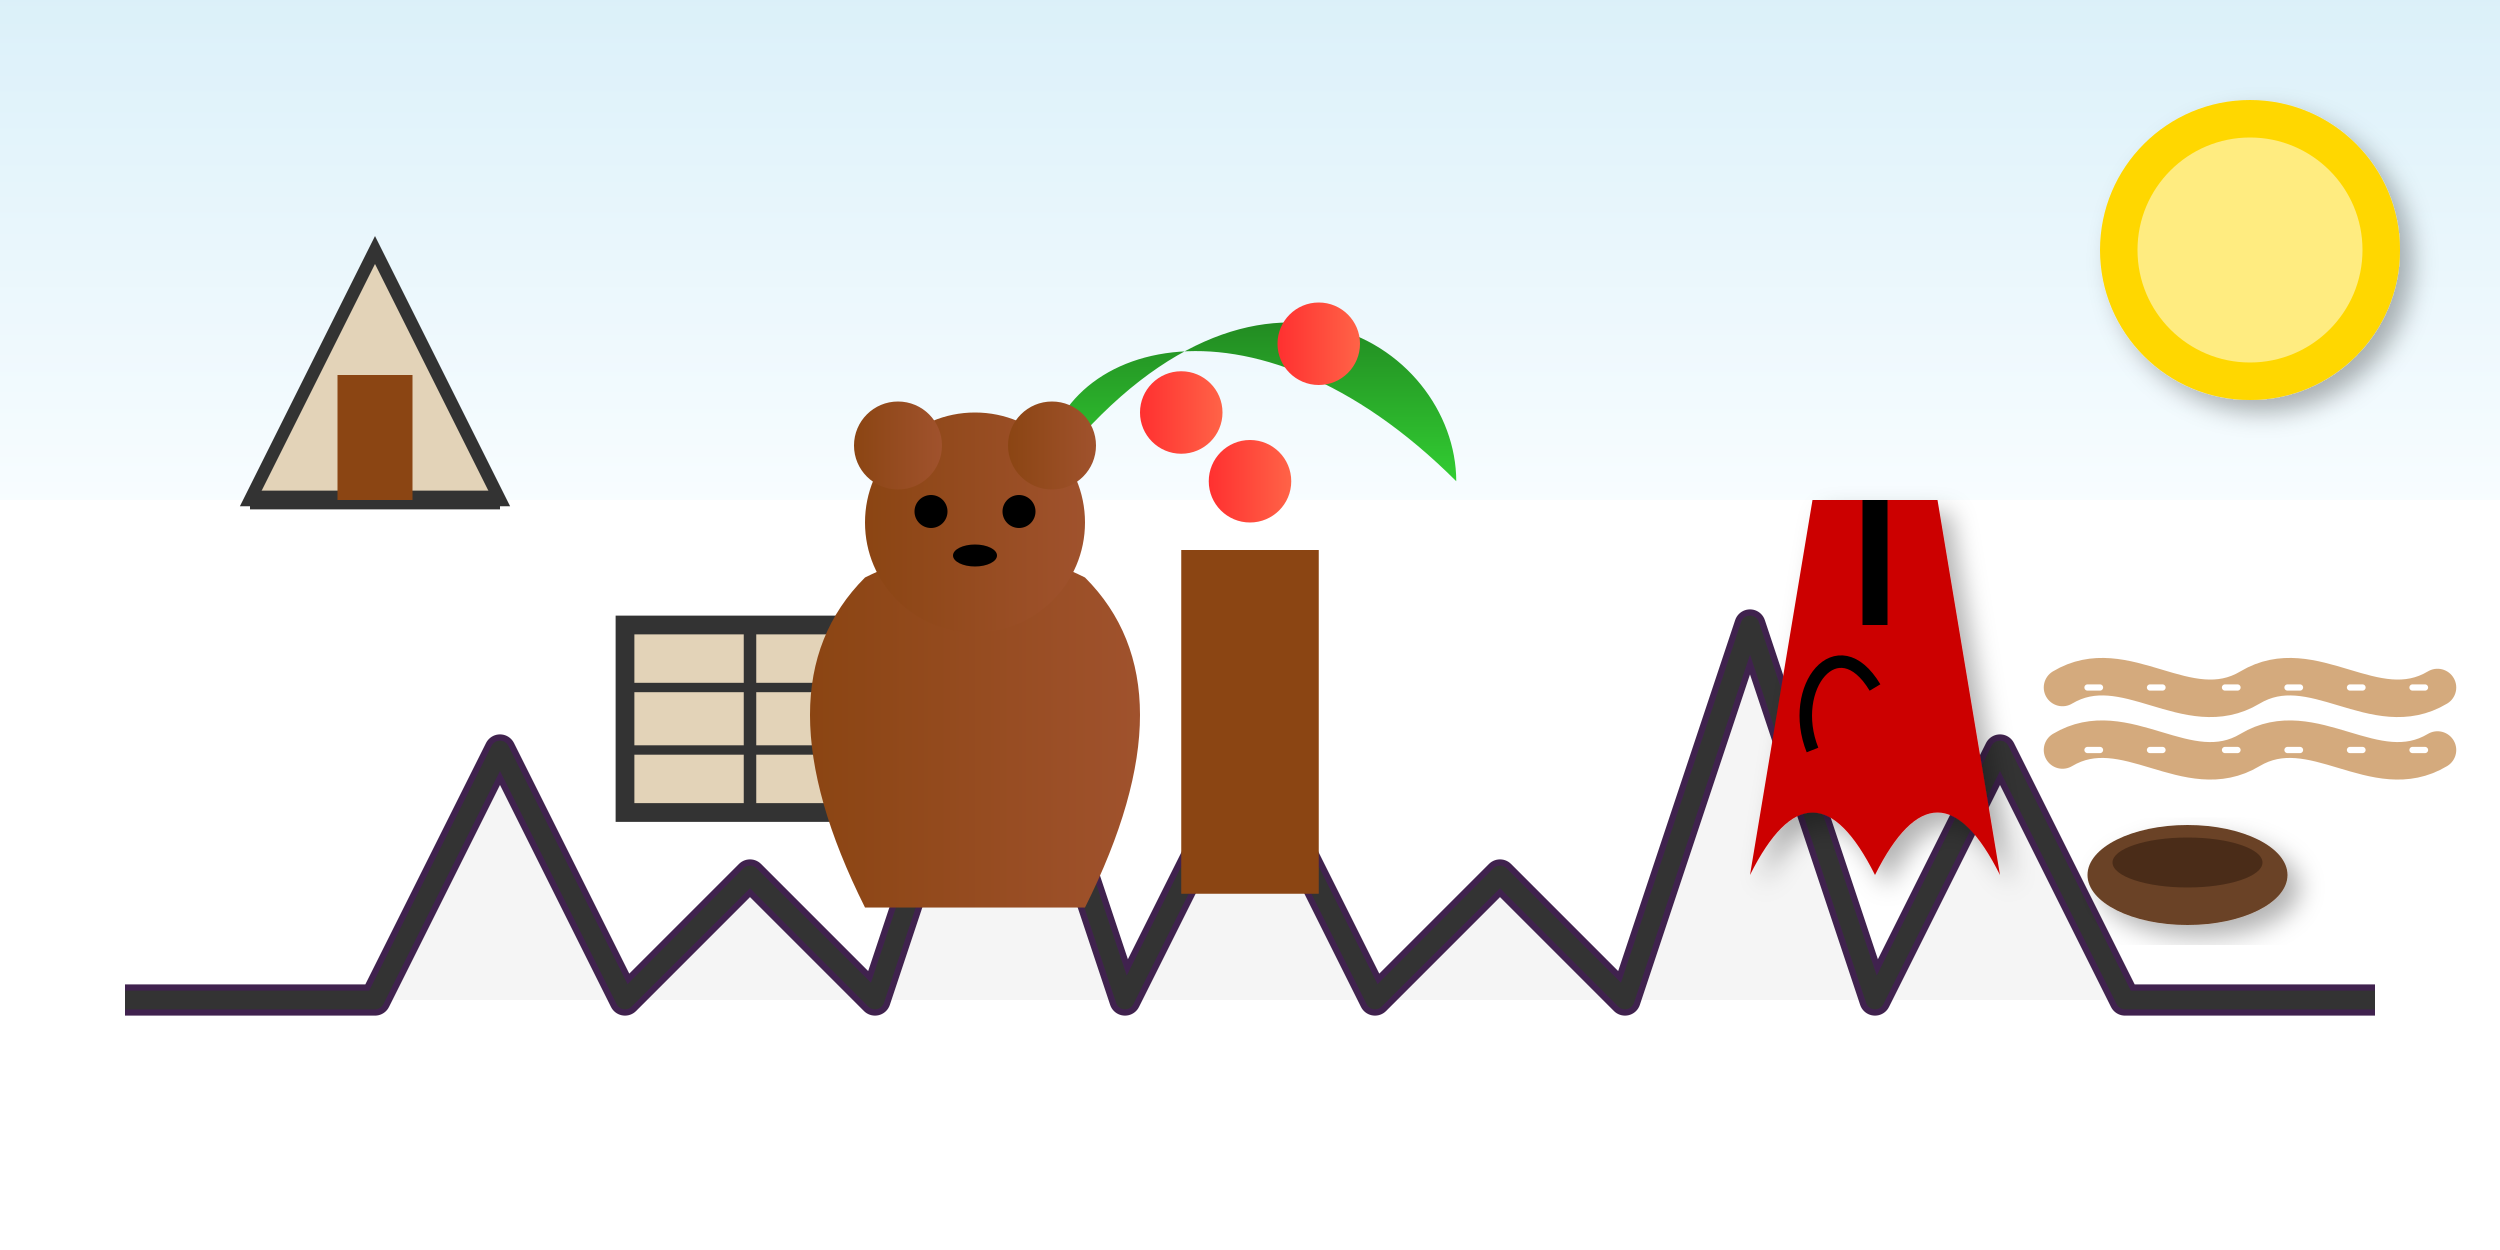
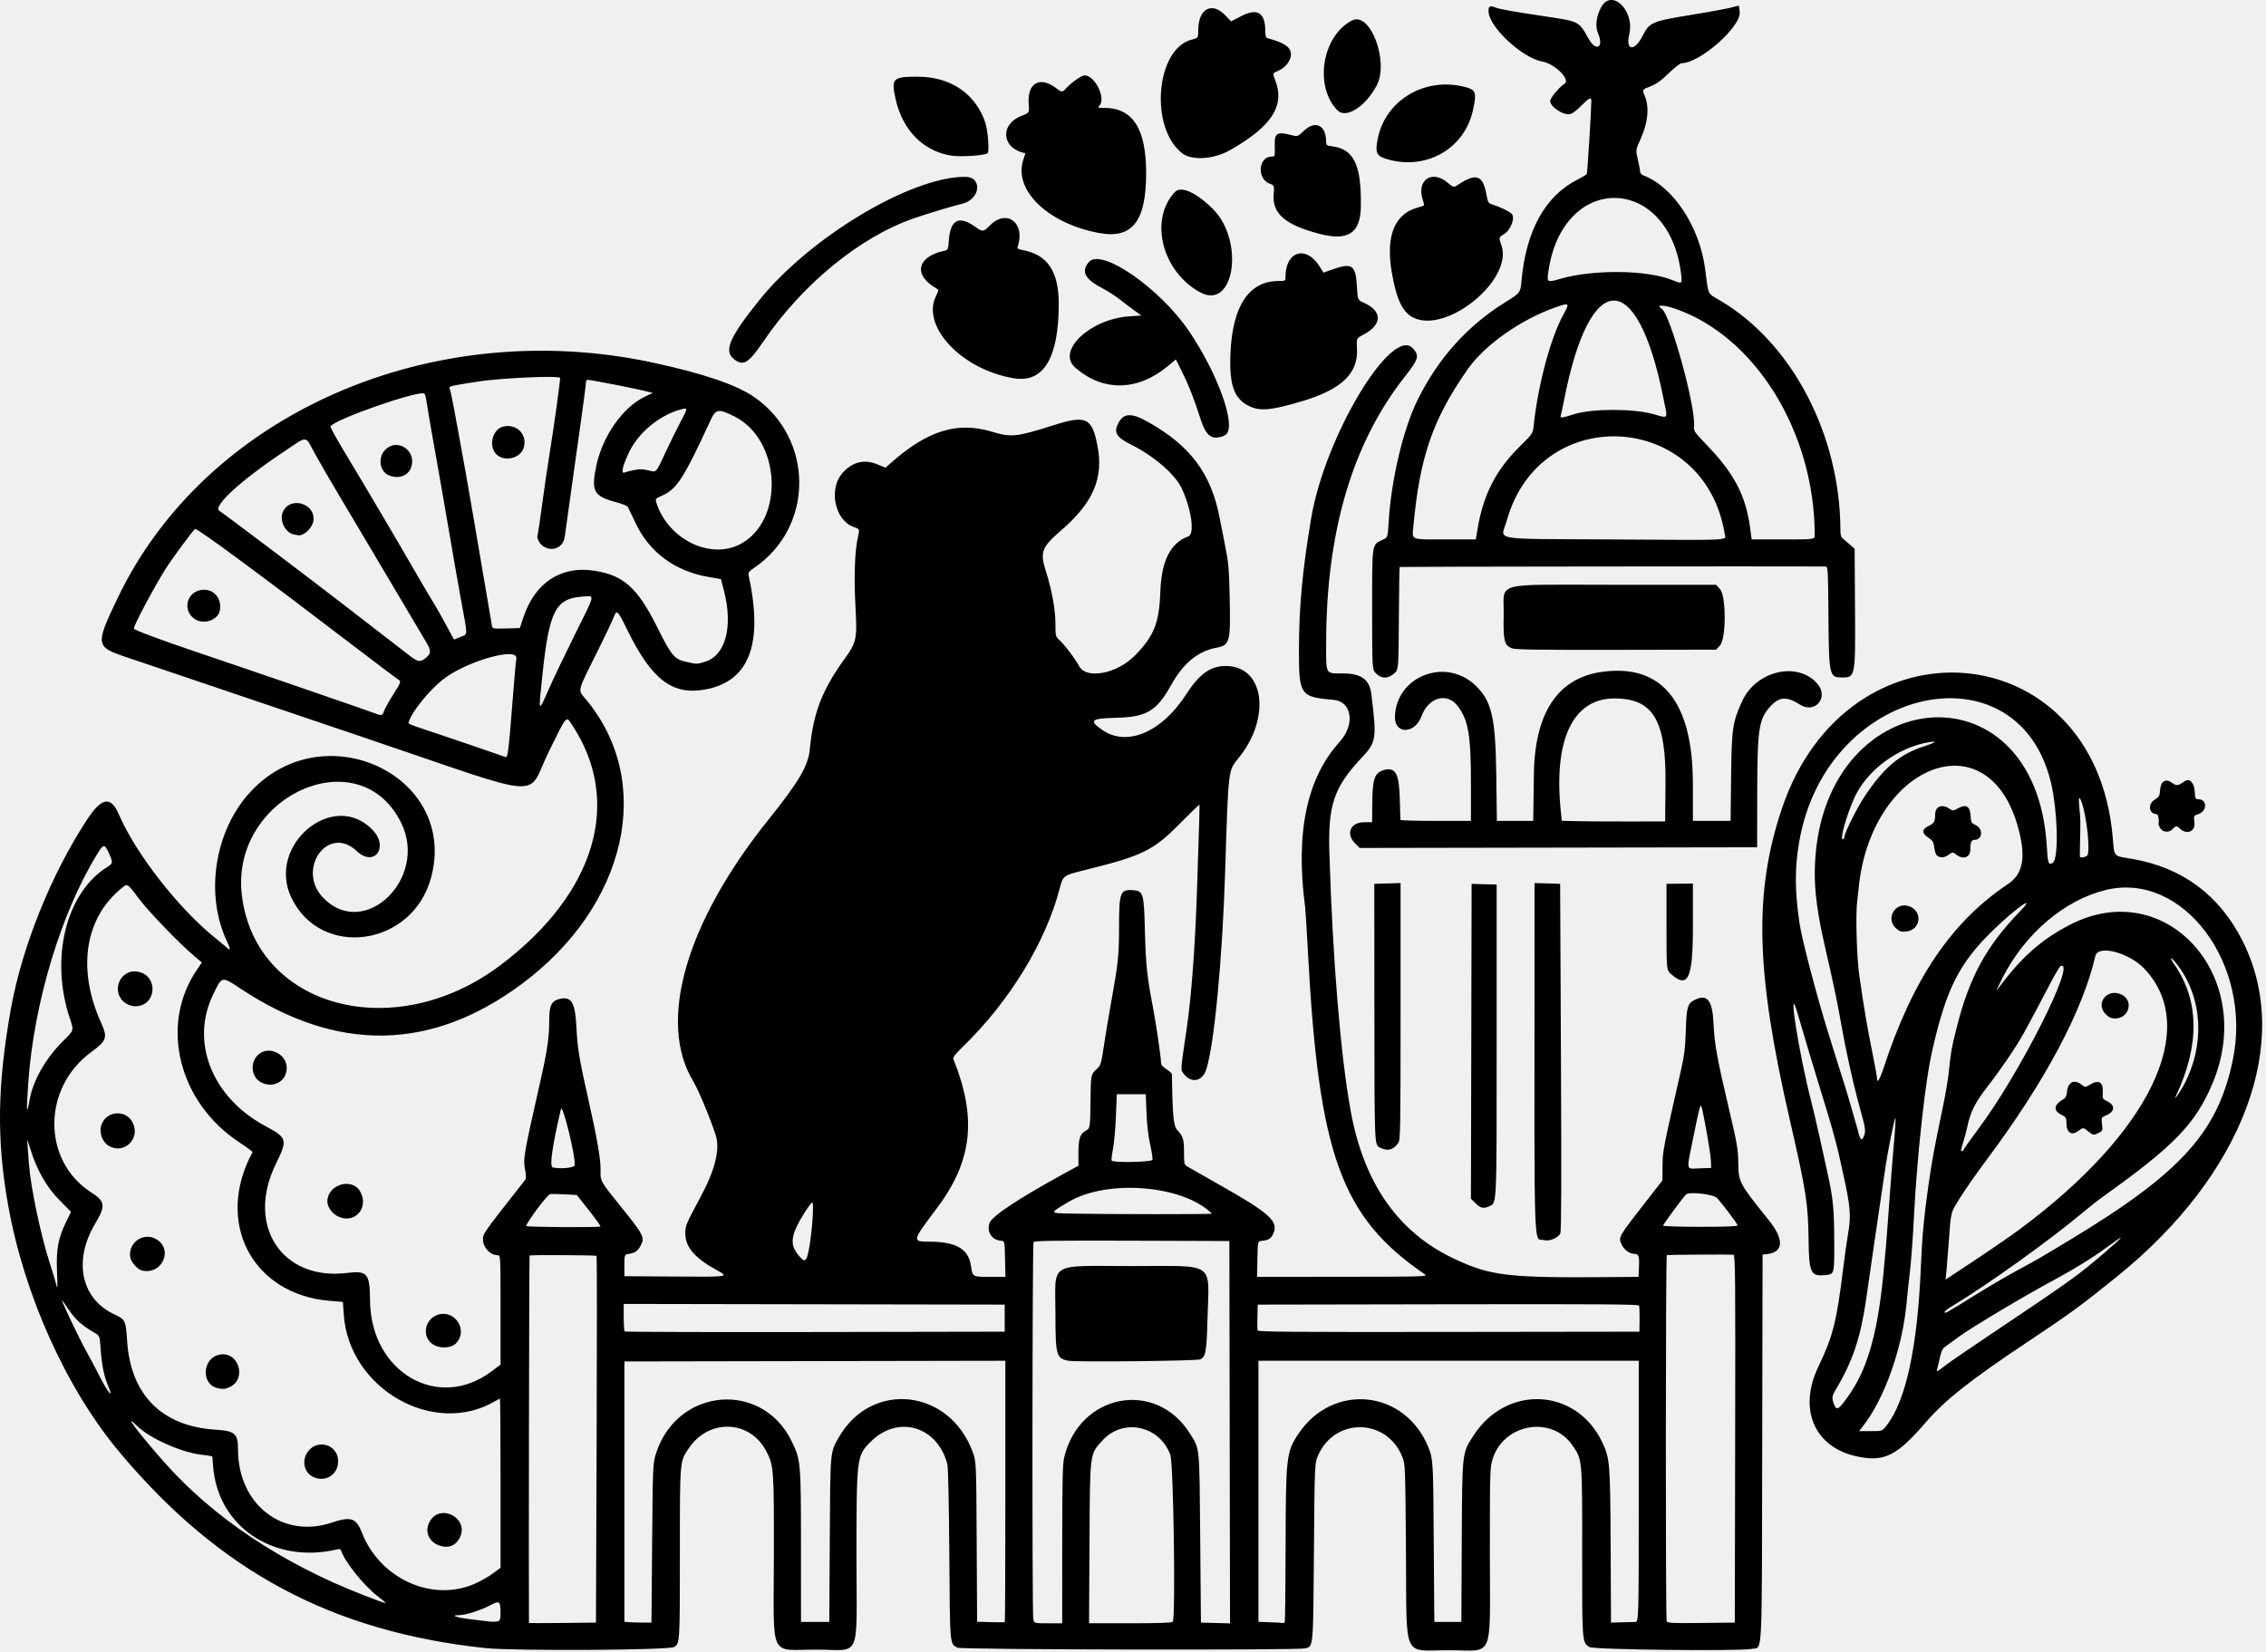
- <svg xmlns="http://www.w3.org/2000/svg" viewBox="0 0 200 100">
-   <defs>
-     <linearGradient id="skyGradient" x1="0%" y1="0%" x2="0%" y2="100%">
-       <stop offset="0%" stop-color="#87CEEB" />
-       <stop offset="100%" stop-color="#E6F7FF" />
-     </linearGradient>
-     <linearGradient id="treeGradient" x1="0%" y1="0%" x2="0%" y2="100%">
-       <stop offset="0%" stop-color="#228B22" />
-       <stop offset="100%" stop-color="#32CD32" />
-     </linearGradient>
-     <linearGradient id="bearGradient">
-       <stop offset="0%" stop-color="#8B4513" />
-       <stop offset="100%" stop-color="#A0522D" />
-     </linearGradient>
-     <linearGradient id="strawberryGradient">
-       <stop offset="0%" stop-color="#FF3030" />
-       <stop offset="100%" stop-color="#FF6347" />
-     </linearGradient>
-     <filter id="dropShadow" x="-20%" y="-20%" width="140%" height="140%">
-       <feGaussianBlur in="SourceAlpha" stdDeviation="1" />
-       <feOffset dx="1" dy="1" result="offsetblur" />
-       <feComponentTransfer>
-         <feFuncA type="linear" slope="0.3" />
-       </feComponentTransfer>
-       <feMerge>
-         <feMergeNode />
-         <feMergeNode in="SourceGraphic" />
-       </feMerge>
-     </filter>
-   </defs>
-   <rect x="0" y="0" width="200" height="100" fill="#ffffff" />
-   <rect x="0" y="0" width="200" height="40" fill="url(#skyGradient)" opacity="0.3" />
-   <circle cx="180" cy="20" r="12" fill="#FFD700" filter="url(#dropShadow)" />
-   <circle cx="180" cy="20" r="9" fill="#FFEC80" />
-   <path d="M10 80 L30 80 L40 60 L50 80 L60 70 L70 80 L80 50 L90 80 L100 60 L110 80 L120 70 L130 80 L140 50 L150 80 L160 60 L170 80 L190 80" fill="#f5f5f5" stroke="#40224e" stroke-width="2.5" stroke-linejoin="round" />
-   <path d="M10 80 L30 80 L40 60 L50 80 L60 70 L70 80 L80 50 L90 80 L100 60 L110 80 L120 70 L130 80 L140 50 L150 80 L160 60 L170 80 L190 80" fill="none" stroke="#333" stroke-width="1.5" stroke-linejoin="round" />
-   <path d="M20 40 L30 20 L40 40 Z" fill="#E3D3B8" stroke="#333" stroke-width="1" />
-   <path d="M25 40 L35 40 M20 40 L40 40" fill="none" stroke="#333" stroke-width="1.5" />
-   <rect x="27" y="30" width="6" height="10" fill="#8B4513" />
-   <rect x="50" y="50" width="20" height="15" fill="#E3D3B8" stroke="#333" stroke-width="1.5" />
-   <line x1="60" y1="50" x2="60" y2="65" stroke="#333" stroke-width="1" />
-   <line x1="50" y1="55" x2="70" y2="55" stroke="#333" stroke-width="0.75" />
-   <line x1="50" y1="60" x2="70" y2="60" stroke="#333" stroke-width="0.75" />
-   <g transform="translate(100, 55) scale(1.1)">
-     <rect x="-5" y="-10" width="10" height="25" fill="#8B4513" />
-     <path d="M-15,-15 C-15,-25 0,-30 15,-15 C15,-25 0,-35 -15,-15" fill="url(#treeGradient)" />
-     <circle cx="-5" cy="-20" r="3" fill="url(#strawberryGradient)" />
-     <circle cx="5" cy="-25" r="3" fill="url(#strawberryGradient)" />
-     <circle cx="0" cy="-15" r="3" fill="url(#strawberryGradient)" />
-     <g transform="translate(-20, 0) scale(0.8)">
-       <path d="M-10 20 Q-20 0 -10 -10 Q0 -15 10 -10 Q20 0 10 20 Z" fill="url(#bearGradient)" />
-       <circle cx="0" cy="-15" r="10" fill="url(#bearGradient)" />
-       <circle cx="-7" cy="-22" r="4" fill="url(#bearGradient)" />
-       <circle cx="7" cy="-22" r="4" fill="url(#bearGradient)" />
-       <circle cx="-4" cy="-16" r="1.5" fill="#000" />
-       <circle cx="4" cy="-16" r="1.5" fill="#000" />
-       <ellipse cx="0" cy="-12" rx="2" ry="1" fill="#000" />
-     </g>
-   </g>
-   <path d="M140 70 Q145 60 150 70 Q155 60 160 70 L155 40 L145 40 Z" fill="#cc0000" filter="url(#dropShadow)" />
-   <path d="M149 40 L151 40 L151 50 L149 50 Z" fill="#000" />
-   <path d="M145 60 C143 55, 147 50, 150 55" fill="none" stroke="#000" stroke-width="1" />
-   <g transform="translate(175, 60)">
-     <ellipse cx="0" cy="10" rx="8" ry="4" fill="#6B4226" filter="url(#dropShadow)" />
-     <ellipse cx="0" cy="9" rx="6" ry="2" fill="#4A2C18" />
-     <path d="M-10 0 C-5 -3, 0 3, 5 0 C10 -3, 15 3, 20 0" fill="none" stroke="#D4AA7D" stroke-width="3" stroke-linecap="round" />
-     <path d="M-10 -5 C-5 -8, 0 -2, 5 -5 C10 -8, 15 -2, 20 -5" fill="none" stroke="#D4AA7D" stroke-width="3" stroke-linecap="round" />
-     <path d="M-8 -5 L-7 -5 M-3 -5 L-2 -5 M3 -5 L4 -5 M8 -5 L9 -5 M13 -5 L14 -5 M18 -5 L19 -5" stroke="#FFF" stroke-width="0.5" stroke-linecap="round" />
-     <path d="M-8 0 L-7 0 M-3 0 L-2 0 M3 0 L4 0 M8 0 L9 0 M13 0 L14 0 M18 0 L19 0" stroke="#FFF" stroke-width="0.5" stroke-linecap="round" />
-   </g>
+ <svg xmlns="http://www.w3.org/2000/svg" height="323" viewBox="0 0 443 323" width="443">
+   <path d="m94.946 322.28c-29.989-3.216-51.957-14.956-71.484-38.2-10.475-12.47-18.758-30.836-21.896-48.551-2.241-12.65-2.091-23.335.534-38.1 2.176-12.243 7.907-26.498 14.966-37.228 2.828-4.298 4.62-4.573 6.175-.948 3.249 7.573 11.533 18.235 18.659 24.015 1.162.943 2.27 1.865 2.463 2.051.725.698.739.287.038-1.185-4.376-9.196-2.488-21.572 4.45-29.173 14.376-15.751 40.838-3.275 35.413 16.696-3.65 13.435-21.564 15.949-27.318 3.833-4.856-10.224 8.193-21.14 15.848-13.258 3.327 3.425.377 7.435-3.07 4.175-5.588-5.285-11.902 3.625-6.507 9.184 8.022 8.266 20.561-3.838 15.215-14.687-8.255-16.754-33.635-5.039-31.126 14.367 2.825 21.847 29.812 29.056 50.497 13.488 18.588-13.989 23.967-31.937 14.074-46.958-1.235-1.875-.956-2.19-4.576 5.159-4.569 9.274.402 9.633-35.638-2.575-10.405-3.524-22.251-7.533-26.326-8.908-4.075-1.375-9.73-3.286-12.568-4.248-2.838-.962-6.482-2.193-8.098-2.736-6.016-2.021-6.064-2.343-1.705-11.482 17.215-36.089 61.425-55.495 104.92-46.053 9.775 2.122 16.227 4.336 19.657 6.744 11.631 8.168 11.609 25.329-.044 33.288-1.122.766-1.261.962-1.126 1.587 2.867 13.264.149 20.543-8.291 22.206-6.544 1.289-10.663-1.806-15.446-11.607-1.901-3.896-2.074-4.051-2.69-2.413-.26.692-1.631 3.58-3.046 6.418-4.182 8.388-3.99 7.61-2.354 9.573 13.528 16.227 8.039 40.422-12.643 55.73-17.644 13.059-35.964 13.347-54.84.861-3.783-2.502-3.632-2.535-5.421 1.173-4.476 9.274-.171 20.095 10.206 25.657 4.327 2.319 4.421 2.657 2.075 7.44-5.898 12.024 1.187 22.86 13.927 21.301 3.985-.487 4.447.068 4.492 5.397.119 14.008 13.285 21.702 23.728 13.866l1.786-1.34v-10.695c0-10.605-.005-10.695-.542-10.695-1.473 0-2.898-1.523-2.896-3.096.002-1.139.069-1.234 8.279-11.665.183-.232.16-.915-.072-2.141-.372-1.974-.227-2.795 3.068-17.362 1.332-5.886 1.683-8.377 1.686-11.936.002-2.67.487-3.58 2.092-3.933 2.277-.5 2.991.751 3.226 5.649.19 3.968.585 6.346 2.36 14.189 1.663 7.351 2.41 11.682 2.352 13.647-.063 2.15-.059 2.157 4.026 7.221 4.413 5.471 4.651 5.94 3.823 7.541-.528 1.021-1.077 1.419-2.214 1.603-.978.159-.978.159-.978 2.271v2.113l9.856.069c10.632.075 10.621.076 8.287-1.206-4.387-2.412-6.214-4.52-6.227-7.187-.008-1.555.116-1.854 2.968-7.154 2.852-5.3 3.848-9.333 2.981-12.062-1.023-3.218-3.388-8.9-4.395-10.559-7.056-11.622-1.481-31.015 14.717-51.198 5.897-7.347 7.754-10.507 8.06-13.711.683-7.153 2.366-11.535 6.803-17.709 2.384-3.317 2.484-3.823 2.106-10.696-.294-5.347-.101-10.487.489-13.041.366-1.586.341-1.661-.689-2.001-3.89-1.284-5.159-7.66-2.149-10.796 1.93-2.011 4.116-2.518 6.574-1.526l1.669.674 1.198-1.052c7.097-6.237 12.869-8 19.586-5.982 3.842 1.154 4.724 1.061 12.124-1.279 6.325-2 7.46-1.464 8.527 4.031 1.232 6.349-.828 11.142-7.124 16.57-3.788 3.266-4.151 4.24-2.961 7.955 1.157 3.613 1.869 7.538 1.869 10.309 0 2.381.018 2.453.821 3.213 1.144 1.082 2.913 3.426 3.83 5.076 1.457 2.619 7.455 1.436 10.947-2.16 3.726-3.836 4.695-6.314 4.923-12.591.214-5.904 2.007-9.403 5.459-10.657 1.29-.469.622-5.314-1.295-9.397-1.287-2.741-5.398-6.293-9.875-8.532-2.904-1.452-3.461-2.379-2.52-4.197 1.035-2.001 2.567-2.07 5.798-.258 8.305 4.657 12.399 10.163 14.038 18.885.219 1.164.712 3.664 1.096 5.556.596 2.939.718 4.349.838 9.693.201 8.961.055 9.535-2.555 10.02-3.651.678-6.488 3.013-8.894 7.318-2.859 5.116-4.809 6.261-10.896 6.396-4.801.107-5.249.534-2.519 2.401 4.796 3.281 11.538.439 16.266-6.857 2.69-4.151 4.821-5.688 7.876-5.678 7.547.023 8.883 10.195 2.378 18.113-1.948 2.371-1.909 2.034-2.527 21.828-.544 17.422-2.163 34.376-3.728 39.025-.782 2.325-2.965 2.687-4.415.732-.597-.804-.625-.399.618-8.801.904-6.107 1.637-15.899 2.001-26.723.464-13.807.552-16.942.478-17.035-.045-.056-1.841 1.675-3.992 3.846-5.023 5.07-7.139 6.11-17.907 8.797-4.878 1.217-4.722 1.107-5.448 3.863-2.766 10.492-9.84 22.024-18.897 30.805-1.407 1.364-1.976 2.093-1.861 2.381 4.682 11.675 3.729 20.019-3.354 29.387-4.692 6.206-4.725 6.35-1.436 6.35 5.318 0 7.754 1.395 8.236 4.716.318 2.192.269 2.163 3.701 2.163h3.041l-.074-3.5c-.074-3.5-.074-3.5-.787-3.555-1.784-.136-2.826-1.718-2.264-3.438.437-1.338 5.456-4.681 14.421-9.606l2.977-1.635v-2.508c0-2.755.317-3.724 1.41-4.309.878-.47.893-.558.952-5.825.058-5.202.052-5.172 1.196-6.237.814-.759.878-.968 1.45-4.763.329-2.183.88-5.517 1.225-7.408 1.536-8.435 1.705-9.992 1.705-15.728 0-6.593.243-7.261 2.588-7.105 2.185.145 2.279.455 2.472 8.101.162 6.436.405 8.73 1.574 14.86.608 3.188 1.569 9.753 1.569 10.72 0 .476.289.837 1.058 1.323.582.367 1.061.815 1.064.996.134 8.196.319 10.114 1.053 10.911 1.159 1.259 1.323 1.799 1.323 4.342 0 2.196.049 2.423.595 2.758.327.201 2.977 1.71 5.887 3.354 10.583 5.975 12.187 7.461 10.851 10.045-.401.776-.891 1.04-2.187 1.177-.727.077-.727.077-.8 3.554l-.074 3.477 16.743-.014c15.832-.013 16.707-.038 16.086-.463-16.387-11.21-20.765-23.295-22.881-63.155-.224-4.22-.463-8.09-.532-8.599-1.948-14.53.285-25.268 6.736-32.386 3.071-3.389 2.419-7.895-1.187-8.209-6.575-.573-6.787-.886-6.766-9.996.019-8.351.681-15.391 2.411-25.636 2.702-16.002 15.89-37.842 19.943-33.026 1.213 1.442 1.024 2.05-1.73 5.554-10.201 12.978-15.295 30.277-15.309 51.986-.004 6.332-.223 5.937 3.291 5.949 3.598.013 5.194 1.177 5.546 4.046 1.078 8.777.988 9.37-1.889 12.436-5.456 5.816-6.607 9.222-6.313 18.682.652 20.976 2.181 39.478 4.162 50.383 2.57 14.147 9.271 23.737 20.178 28.882 7.283 3.435 10.491 3.8 31.687 3.607l4.411-.04.087-1.999c.09-2.064-.068-2.499-.905-2.499-.903 0-1.975-.762-2.435-1.731-.74-1.56-.841-1.38 4.882-8.718l3.043-3.901.017-2.813c.018-2.892.079-3.207 3.713-19.217.561-2.473.747-4.082.839-7.276.13-4.5.344-5.279 1.639-5.949 2.552-1.32 3.575-.06 3.789 4.667.181 4.005.667 6.656 3.167 17.289 1.437 6.112 1.624 7.222 1.67 9.947.063 3.739.116 3.836 6.036 11.219 2.984 3.721 2.793 6.226-.498 6.539l-.794.075-.073 37.835c-.082 42.52.112 38.82-2.058 39.28-2.267.481-30.944.157-31.73-.358-1.435-.94-1.426-.82-1.408-18.563.018-18.267.036-18.068-1.904-20.887-4.062-5.904-13.457-4.268-15.616 2.72-.5 1.619-.525 2.492-.525 18.486 0 21.144.962 18.871-7.987 18.865-9.233-.006-8.253 2.227-8.417-19.171-.132-17.193-.132-17.198-.742-18.706-3.011-7.451-12.988-7.697-16.357-.402-.76 1.646-.76 1.646-.893 18.989-.145 19.022-.1 18.523-1.713 18.928-1.532.385-67.234.257-67.962-.132-1.539-.822-1.478-.137-1.605-18.196-.071-10.105-.224-17.035-.389-17.681-1.906-7.443-9.655-9.725-14.971-4.408-2.77 2.77-2.789 2.925-2.789 22.689 0 20.403 1.068 17.97-7.887 17.97-9.288 0-8.304 2.135-8.268-17.949.032-17.507-.006-18.035-1.503-20.892-3.172-6.056-11.107-6.384-15.059-.623-1.861 2.712-1.811 2.144-1.811 20.679 0 17.503-.003 17.54-1.124 18.275-.951.623-31.379.8-36.844.214zm21.696-40.805c.073-19.696.064-35.852-.019-35.904-.236-.146-12.947-.207-13.091-.063-.086.086-.197 66.4-.12 71.848.001.039 2.948.039 6.549 0l6.548-.071zm10.849 20.199c.133-15.609.133-15.609.864-17.768 4.251-12.559 20.575-13.916 26.355-2.19 1.847 3.746 1.875 4.053 1.88 20.686l.005 14.751h2.765 2.765l.094-16.073c.103-17.655.045-17.002 1.774-20.024 6.379-11.149 21.588-9.512 26.149 2.814.714 1.93.714 1.93.797 17.589l.083 15.659 2.654.083c1.46.046 2.703.034 2.763-.027.06-.061.109-11.58.109-25.599v-25.489l-37.24.067-37.24.067v25.454 25.454l.926.078c.509.043 1.7.078 2.646.077h1.72zm80.172.332c.003-12.393.078-15.723.38-16.999 2.962-12.496 17.89-15.355 24.576-4.705 1.967 3.133 1.862 2.065 2.019 20.448l.141 16.536 2.845.075 2.845.075-.067-37.381-.067-37.381-19.035-.064c-14.944-.051-19.08.006-19.244.265-.245.386-.296 72.498-.052 73.718.165.827.165.827 2.91.827h2.745zm1.267-35.918c-2.434-.438-2.594-1.006-2.594-9.26 0-10.284-1.662-9.26 15.034-9.26 16.501 0 14.998-1.052 14.694 10.282-.174 6.501-.33 7.393-1.393 7.962-.57.305-24.174.559-25.741.277zm20.34 51.045c.585-.585.148-31.014-.469-32.662-2.157-5.764-9.273-7.234-13.323-2.752-2.457 2.72-2.384 2.135-2.483 19.89l-.088 15.809h8.038c5.387 0 8.132-.094 8.323-.285zm21.894.052c.079-.128.155-6.766.169-14.751.031-17.603.142-18.562 2.547-22.12 6.776-10.026 20.802-8.547 25.356 2.673.916 2.258.961 2.962 1.043 16.46.042 6.901.091 13.707.109 15.126l.033 2.58h2.636 2.636l.078-15.677c.088-17.731.037-17.267 2.306-20.778 6.5-10.056 20.184-9.303 25.186 1.387 1.471 3.144 1.539 3.993 1.615 20.28l.07 14.919 1.984-.05c1.091-.028 2.312-.057 2.712-.066.728-.016.728-.016.728-25.548v-25.532h-37.174-37.174v25.522 25.522l2.315.088c1.273.049 2.397.113 2.498.143.101.03.247-.05.326-.178zm88.057-35.82c.061-31.75.024-35.931-.327-36.012-.337-.078-12.453-.013-13.033.069-.235.033-.265 70.98-.03 71.591.139.362.976.404 6.74.343l6.581-.071zm-241.781 35.627c.314-.12.417-.534.415-1.654-.006-2.272-.193-2.404-2.026-1.435-1.864.986-4.833 1.926-6.084 1.926-1.828 0-.557.477 2.091.784 1.493.174 2.953.35 3.244.391 1.048.15 1.949.145 2.36-.013zm-22.217-3.755c-.138-.116-.847-.682-1.574-1.256-2.617-2.067-6.253-6.614-6.888-8.616-.14-.44-.317-.518-.877-.387-12.354 2.906-23.335-4.462-24.219-16.253-.071-.946-.137-1.794-.146-1.884-.009-.09-.844-.246-1.855-.345-4.023-.396-10.38-3.206-12.915-5.708-2.893-2.856.411 1.54 5.37 7.144 9.566 10.81 23.015 19.789 38.883 25.959 3.88 1.509 4.739 1.783 4.22 1.346zm17.42-3.473c1.133-.479 2.771-1.394 3.638-2.033l1.577-1.161v-16.537c0-9.095-.053-16.537-.117-16.537-.064 0-.511.231-.992.513-11.958 7.016-28.502-2.441-29.533-16.881l-.182-2.55-2.514-.204c-15.225-1.238-22.591-15.373-15.148-29.07.051-.094-1.08-.938-2.512-1.877-11.916-7.808-15.702-22.874-8.457-33.657l1.057-1.573-1.559-1.316c-2.963-2.502-8.991-8.777-10.901-11.347-2.217-2.983-2.023-2.905-3.672-1.48-6.85 5.916-8.189 15.723-3.547 25.979 1.295 2.861 1.085 3.466-1.989 5.722-9.579 7.031-9.553 21.273.05 27.417 2.721 1.741 2.838 2.628.793 6.044-4.349 7.264-2.826 14.696 3.638 17.757 2.262 1.071 2.314 1.175 2.574 5.196.684 10.586 6.788 16.728 17.287 17.396 3.811.243 4.396.757 4.396 3.87 0 10.745 8.705 17.531 18.341 14.297 3.714-1.247 4.762-.905 5.856 1.911 3.49 8.99 13.579 13.649 21.917 10.123zm-6.748-7.551c-2.15-.739-2.976-2.907-1.826-4.793 2.138-3.507 7.64-.5 5.851 3.197-.791 1.635-2.241 2.21-4.025 1.596zm-24.842-13.503c-1.474-.801-1.997-2.753-1.168-4.356 1.636-3.163 6.219-2.138 6.222 1.392.003 2.704-2.66 4.266-5.054 2.964zm-18.427-17.253c-3.384-.652-3.124-5.929.324-6.576 3.759-.705 5.396 4.905 1.862 6.382-.921.385-1.109.402-2.186.194zm-14.814-23.007c-.841-.178-2.111-1.532-2.317-2.47-.598-2.725 2.254-5.01 4.765-3.818 3.745 1.777 1.651 7.157-2.448 6.288zm-6.586-24.41c-1.259-.768-1.902-2.64-1.401-4.078.988-2.836 4.873-3.067 6.154-.366 1.495 3.15-1.809 6.24-4.753 4.444zm3.32-27.877c-2.92-1.968-1.272-6.614 2.194-6.186 4.297.53 4.004 6.789-.318 6.789-.582 0-1.344-.245-1.875-.603zm-3.407 74.842c-.778-1.814-1.255-4.154-1.463-7.175-.183-2.654-.183-2.654-1.283-3.276-2.309-1.306-3.711-2.571-4.974-4.489-.707-1.074-1.286-1.871-1.286-1.773 0 .415 3.325 7.379 4.746 9.942.847 1.528 1.925 3.552 2.394 4.498 1.735 3.498 3.107 5.169 1.865 2.272zm175.277-13.252v-2.646l-37.24-.067-37.24-.067v2.603c0 1.431.08 2.682.177 2.78.098.098 16.856.147 37.24.11l37.063-.067zm124.118.265c.016-1.31-.027-2.53-.095-2.713-.098-.264-7.703-.318-37.334-.265l-37.211.067-.077 2.36c-.042 1.298-.019 2.512.052 2.697.104.271 7.419.327 37.383.286l37.254-.051zm-309.393-9.614c-.166-4.093.247-6.316 1.741-9.377l1.004-2.058-2.279-2.308c-2.529-2.562-4.363-5.789-5.671-9.981-.661-2.117-.661-2.117-.538-.529.068.873.189 2.48.271 3.572.334 4.483 2.314 13.879 4.06 19.274.571 1.764 1.117 3.567 1.214 4.005.303 1.38.34.896.198-2.598zm147.099-4.676c.572-3.343.914-8.597.56-8.597-.142 0-.801.863-1.464 1.918-2.693 4.286-3.006 6.147-1.383 8.213 1.444 1.838 1.744 1.637 2.287-1.534zm-43.116-7.074-2.358-2.978-2.396-.132c-1.318-.073-2.589-.094-2.825-.046-.564.113-4.658 5.599-4.658 6.242 0 .224 14.408.313 14.507.09.048-.108-.973-1.537-2.27-3.175zm224.565 2.951c0-.269-2.477-3.585-3.969-5.314-.639-.74-5.207-1.313-6.055-.759-.367.24-4.528 5.865-4.528 6.121 0 .137 3.104.24 7.276.24 5.073 0 7.276-.087 7.276-.288zm-102.762-2.285c-5.597-5.597-20.449-6.808-28.049-2.287-3.785 2.251-3.798 2.184.438 2.273 6.911.146 27.753.156 27.611.014zm-124.574-9.472c.223-1.609-2.397-12.263-2.697-10.969-1.725 7.421-2.264 11.285-1.593 11.414 1.688.325 4.219.063 4.29-.445zm222.115-1.051c-.055-1.386-1.465-9.366-1.847-10.451-.19-.54-.415.306-1.508 5.689-1.473 7.25-1.599 6.516 1.103 6.426l2.315-.076zm-109.176.005c.083-.216-.111-1.555-.431-2.977-.367-1.631-.634-3.927-.725-6.223l-.143-3.638h-2.832-2.832l-.168 4.299c-.092 2.365-.349 5.233-.571 6.375-.222 1.141-.337 2.183-.255 2.315.273.442 7.784.298 7.957-.152zm-219.521-11.676c.665-3.819 3.165-8.208 6.61-11.605 2.082-2.053 2.072-2.021 1.321-4.24-4.005-11.839-.828-24.744 7.332-29.787 1.069-.661 1.084-.862.214-2.765-.817-1.785-.993-1.753-2.331.424-6.983 11.359-12.285 28.964-13.383 44.432-.409 5.757-.336 6.837.237 3.543zm93.51-68.035c.28-1.921.443-3.703.966-10.517.29-3.784.603-7.285.695-7.781.451-2.422-9.864.517-14.376 4.096-2.635 2.091-5.977 6.199-6.575 8.083-.213.673-1.071.303 6.909 2.976 3.794 1.271 8.021 2.714 9.393 3.206 1.372.493 2.573.903 2.669.912.096.009.24-.43.32-.976zm-24.192-8.07c.164-.473.95-1.888 1.746-3.143 1.641-2.59 1.65-2.622.887-3.098-.308-.192-3.469-2.572-7.024-5.289-19.859-15.175-32.247-24.322-32.576-24.055-.518.422-4.57 5.928-5.791 7.87-2.202 3.502-6.172 10.965-6.172 11.604 0 .263 5.095 2.167 12.303 4.599 10.545 3.558 33.28 11.374 34.793 11.961 1.363.529 1.507.494 1.835-.449zm-37.024-17.978c-2.35-1.595-1.698-5.031 1.071-5.639 2.412-.53 4.316 1.444 3.84 3.981-.353 1.884-3.173 2.836-4.91 1.658zm69.208 13.745c.846-1.928 3.123-6.693 5.059-10.589 4.164-8.379 4.021-7.703 1.602-7.545-5.304.346-6.556 2.75-7.871 15.112-.829 7.792-.855 7.725 1.209 3.023zm30.542-5.383c3.997-1.187 5.524-6.792 3.749-13.757l-.613-2.405-2.566-.449c-6.447-1.128-11.421-4.81-14.086-10.427-.74-1.56-1.435-3.009-1.544-3.222-.109-.212-1.141-.636-2.293-.942-4.363-1.159-4.914-2.136-3.924-6.951 1.223-5.947 5.201-11.634 9.592-13.712l1.498-.709-1.984-.484c-2.098-.511-10.22-2.08-10.782-2.082-.182-.001-.331.301-.331.669 0 .369-.41 3.554-.912 7.078s-1.398 9.919-1.993 14.212c-.594 4.293-1.145 8.245-1.225 8.782-.299 2.016-2.3 2.938-4.086 1.883-.831-.491-1.458-1.694-1.214-2.329.086-.223.465-2.755.843-5.627.378-2.872 1.101-7.782 1.606-10.911.784-4.857 1.954-13.303 1.954-14.109 0-.525-11.734-.002-16.272.726-5.523.885-5.506.881-5.311 1.39.265.69.722 3.091 3.092 16.227.433 2.401 1.614 9.247 2.624 15.214 2.366 13.975 2.4 14.177 2.537 14.892.113.588.188.602 2.782.529l2.666-.075.73-2.176c2.242-6.688 7.309-10.025 13.743-9.053 5.819.879 8.524 3.305 12.446 11.163 2.784 5.577 3.299 6.176 5.778 6.708 1.996.429 1.87.431 3.497-.053zm-40.768-40.568c-1.658-1.658-.734-5.047 1.49-5.464 2.641-.495 4.651 1.744 3.821 4.257-.667 2.021-3.788 2.73-5.311 1.208zm-13.758 39.776c1.037-.872 1.023-1.4-.082-3.244-1.857-3.1-7.613-12.803-10.617-17.899-1.716-2.91-4.509-7.613-6.207-10.451-1.698-2.838-3.853-6.555-4.789-8.261-2.038-3.716-1.249-3.662-6.118-.421-8.437 5.616-13.98 10.71-12.582 11.564.834.51 17.002 12.707 23.217 17.516 10.22 7.907 12.817 9.913 14.098 10.889 1.54 1.174 1.996 1.22 3.08.307zm-25.833-24.107c-1.673-.324-2.862-2.697-2.178-4.348 1.328-3.206 6.454-1.776 5.992 1.671-.192 1.434-1.891 3.023-3.022 2.826-.114-.02-.47-.087-.793-.149zm32.601 20.029c1.442-.618 1.442.248-.007-7.672-.492-2.692-1.564-8.824-2.38-13.626-.817-4.802-2.067-11.964-2.778-15.916-.711-3.952-1.374-7.821-1.473-8.599-.099-.778-.289-1.553-.422-1.721-.712-.902-17.973 5.115-18.394 6.412-.051.156 1.415 2.775 3.258 5.821 3.548 5.865 9.77 16.414 13.729 23.28 1.31 2.271 2.804 4.804 3.322 5.629s1.585 2.72 2.374 4.211 1.457 2.712 1.485 2.712c.028 0 .608-.238 1.287-.53zm-14.1-31.619c-1.742-.757-2.112-3.437-.681-4.931 2.344-2.446 6.202.076 5.122 3.349-.569 1.725-2.516 2.419-4.441 1.583zm68.638 13.547c8.869-4.505 8.174-20.512-1.089-25.072-3.125-1.539-3.582-1.443-4.694.982-5.063 11.035-6.501 13.273-9.34 14.529-1.43.632-1.43.632-1.033 1.755 2.432 6.892 10.389 10.736 16.157 7.806zm-20.593-14.556c1.039-.202 1.739-.187 2.702.06 1.67.428 1.489.609 3.318-3.328.865-1.862 2.196-4.571 2.957-6.019 1.575-2.997 1.574-2.937.032-2.526-4.023 1.072-8.146 4.468-9.969 8.212-1.32 2.71-1.713 4.416-.943 4.088.275-.117 1.132-.336 1.903-.486zm238.972 192.87c-8.286-1.8-11.46-9.211-7.496-17.501 2.872-6.004 3.576-8.796 4.867-19.281.289-2.346.7-5.277.915-6.514.665-3.836.536-5.389-1.031-12.435-.21-.946-.567-2.553-.792-3.572-.459-2.074-1.814-6.854-3.075-10.848-.888-2.812-3.656-12.042-4.899-16.338-2.156-7.447.191 7.713 2.672 17.264.359 1.382 1.072 4.419 1.585 6.747.512 2.328 1.221 5.546 1.574 7.151 1.078 4.892 1.275 6.897 1.295 13.143.022 6.737.067 6.575-1.883 6.752-2.711.245-3.053-.499-3.129-6.816-.087-7.177-.479-9.683-3.697-23.668-6.635-28.83-7.031-44.261-1.558-60.641 12.813-38.348 61.139-34.367 64.696 5.33.374 4.174.009 3.752 3.812 4.403 9.776 1.672 17.031 7.046 21.552 15.963 9.958 19.64.266 45.678-24.43 65.639-7.074 5.718-9.207 7.279-17.374 12.717-11.38 7.577-16.31 11.468-20.083 15.848-5.693 6.609-8.158 7.823-13.519 6.658zm5.807-5.972c3.825-4.83 6.117-15.463 6.76-31.37.222-5.485.616-9.699 1.461-15.61.722-5.055 1.09-7.051 2.904-15.743.44-2.11.92-4.968 1.065-6.35.442-4.203.54-4.754 1.573-8.864 2.446-9.727 5.769-15.838 12.282-22.586 3.642-3.773-.786-.677-5.223 3.652-6.507 6.349-9.031 11.283-11.714 22.902-.817 3.536-1.483 7.922-2.191 14.42-.508 4.658-.625 5.902-.959 10.186-.08 1.019-.196 2.507-.26 3.307-.063.8-.182 2.824-.264 4.498-.233 4.766-.647 10.276-.923 12.303-.139 1.019-.374 3.231-.523 4.917-.792 8.97-4.259 18.867-8.542 24.386l-.77.992h2.249c2.249 0 2.249 0 3.074-1.041zm-7.167-6.212c3.733-5.416 5.717-12.925 6.788-25.688.098-1.164.22-2.474.272-2.91.052-.437.342-4.247.645-8.467.303-4.22.668-8.923.811-10.451.362-3.869.544-6.796.401-6.482-.271.596-1.473 6.546-1.871 9.26-.235 1.601-.781 5.292-1.214 8.202-.433 2.91-1.137 7.732-1.566 10.716-.429 2.983-.91 6.317-1.069 7.408-1.091 7.485-2.643 12.069-5.957 17.595-.746 1.244-.781 1.672-.242 2.961.492 1.178.924.87 3.001-2.144zm18.847-5.697c.668-.517 3.824-2.691 7.011-4.83 17.799-11.944 18.534-12.468 23.981-17.129 4.034-3.452 4.199-3.832.462-1.065-2.759 2.042-6.574 4.398-10.709 6.612-5.338 2.858-15.81 9.112-18.23 10.887-1.178.864-2.425 1.774-2.77 2.023-.446.321-.722.91-.954 2.038-.18.873-.416 1.869-.526 2.213-.232.731-.108.677 1.735-.749zm5.663-13.649c2.62-1.629 6.37-3.826 8.335-4.882 3.705-1.991 4.293-2.332 10.451-6.056 21.542-13.028 28.711-20.986 31.612-35.091 3.851-18.721-9.786-36.908-24.881-33.183-8.069 1.991-15.709 8.489-20.121 17.115-.873 1.707-1.373 2.81-1.11 2.452 4.597-6.279 8.569-9.834 14.284-12.783 18.821-9.712 36.657 10.244 27.813 31.118-3.313 7.819-7.477 12.131-21.115 21.868-1.091.779-2.996 2.27-4.233 3.314-6.318 5.329-18.957 14.372-25.78 18.446-.664.397-1.208.847-1.208 1.002 0 .368.239.235 5.953-3.318zm8.599-12.776c25.612-18.938 35.45-39.346 24.571-50.975-3.007-3.215-9.129-4.839-9.654-2.561-2.47 10.726-9.842 24.562-21.168 39.73-1.902 2.547-4.259 5.914-5.239 7.484-1.948 3.12-1.81 2.579-2.267 8.92-.142 1.965-.336 4.376-.432 5.358l-.175 1.786 5.661-3.746c3.113-2.06 7.03-4.759 8.703-5.996zm13.542-19.23c-.94-.791-1.049-.798-1.9-.132-1.337 1.046-2.381.402-2.381-1.469 0-1.088-.069-1.201-1.026-1.69-1.64-.837-1.431-1.98.566-3.09.297-.165.508-.67.579-1.391.191-1.919 1.415-2.495 2.87-1.35.681.535.681.535 1.557.001 1.763-1.075 2.685-.535 2.559 1.5-.075 1.21-.037 1.291.803 1.689 1.695.803 1.623 2.052-.161 2.798-.933.39-.938.402-.785 1.697.147 1.238.116 1.325-.614 1.702-1.018.526-1.15.509-2.069-.264zm3.412-22.907c-2.173-2.173.379-5.252 3.16-3.813 2.328 1.204 1.376 4.627-1.288 4.627-.829 0-1.235-.176-1.872-.814zm-27.802 26.516c0-.125 1.366-2.06 3.037-4.299 7.983-10.706 19.161-32.884 15.954-31.653-.191.073-1.08 1.546-1.975 3.274-1.809 3.49-4.043 7.686-5.246 9.855-1.484 2.675-4.272 6.79-6.927 10.225-2.659 3.44-3.524 5.168-4.17 8.329-.104.509-.417 1.683-.695 2.608-.591 1.964-.582 1.891-.242 1.891.146 0 .265-.103.265-.228zm-19.344-3.109c.155-.542.083-1.32-.232-2.496-.252-.94-.762-2.84-1.135-4.222-1.01-3.747-2.468-10.466-3.245-14.949-.695-4.01-1.498-7.837-3.167-15.081-1.414-6.136-2.011-10.558-1.966-14.546.419-36.961 43.239-41.588 45.364-4.901.19 3.279.318 3.641 1.132 3.205 1.017-.544 1.101-7.166.169-13.193-4.646-30.026-44.359-22.684-49.735 9.195-.848 5.031-.838 9.301.037 15.478.472 3.33 3.377 14.439 5.778 22.093.342 1.091 1.121 3.592 1.731 5.556.609 1.965 1.213 3.87 1.341 4.233.25.711 2.175 7.288 2.517 8.599.114.437.223.853.242.926.394 1.506.758 1.538 1.17.103zm62.434-9.628c4.108-7.749 3.668-16.781-1.133-23.243-1.388-1.868-1.983-2.064-.728-.24 4.882 7.096 4.97 15.768.261 25.731-.518 1.096.834-.804 1.6-2.249zm-58.691-3.373c5.7-17.367 13.25-28.508 24.331-35.905 3.03-2.022 3.561-5.557 1.751-11.654-6.127-20.644-28.675-11.504-31.001 12.568-.091.946-.215 2.077-.276 2.514-.34 2.459-.093 11.063.418 14.552.984 6.731 1.538 10.001 2.497 14.745.522 2.58.948 4.931.948 5.226 0 1.206.535.386 1.332-2.045zm2.383-27.231c-2.095-1.872-.153-5.197 2.521-4.315 2.761.911 2.392 4.624-.492 4.949-1.017.115-1.284.031-2.029-.635zm8.132-14.127c-.287-.167-.52-.758-.632-1.601-.15-1.132-.312-1.423-1.06-1.91-1.454-.944-1.446-1.707.023-2.404.981-.466 1.199-.854 1.199-2.141 0-1.618 1.269-2.185 2.733-1.22.735.485.767.484 1.756-.058 1.561-.855 2.335-.391 2.442 1.466.075 1.304.143 1.429.987 1.827 1.535.723 1.359 2.883-.236 2.883-.585 0-.803.506-.803 1.864 0 1.577-1.384 2.096-2.742 1.027-.696-.548-.696-.548-1.466 0-.839.598-1.496.677-2.201.266zm29.227-.049c.703-.541-.055-7.842-1.1-10.589-.473-1.243-.605-.796-.392 1.329.214 2.141.221 2.57.118 6.681-.035 1.382-.052 2.603-.038 2.712.039.315.94.23 1.412-.132zm-47.423-3.72c.003-.779 2.493-5.725 4.058-8.06 3.676-5.486 6.766-8.078 11.419-9.581 2.172-.702 2.767-1.108 1.3-.887-6.193.931-12.417 5.513-14.856 10.938-1.611 3.582-2.956 8.545-2.186 8.07.146-.09.265-.305.266-.479zm-275.879 99.314c-2.353-1.435-1.755-5.047.971-5.864 3.339-1 5.896 3.175 3.445 5.626-.95.95-3.061 1.064-4.416.238zm217.258-20.42c-2.218-.601-2.002 5.414-1.976-54.811l.006-15.025 2.501.076 2.501.076.16 33.921c.115 24.316.078 34.074-.129 34.461-.461.862-2.107 1.561-3.064 1.302zm-235.742-4.572c-1.224-.533-2.236-1.882-2.236-2.981 0-3.292 4.777-4.786 6.397-2.001 1.814 3.117-.922 6.392-4.161 4.981zm222.236-2.645-.901-.901.067-30.783.067-30.783.926.038c.509.021 1.611.05 2.447.066l1.521.028v30.453c0 33.243.067 31.776-1.48 32.481-1.08.492-1.696.352-2.648-.599zm-18.688-10.891c-1.09-.592-1.067-.022-1.086-26.67l-.018-24.906 2.568-.076 2.568-.076v25.086c0 23.202-.034 25.135-.451 25.74-.949 1.376-2.149 1.678-3.581.901zm-218.669-12.716c-2.178-1.074-2.313-4.386-.234-5.749 2.085-1.366 5.182.344 5.182 2.862 0 2.598-2.534 4.077-4.948 2.886zm275.555-21.244c-.864-.772-.864-.772-.864-9.194v-8.422l2.58-.025 2.58-.025v8.535c0 10.071-.96 12.112-4.295 9.133zm-61.744-25.527c-1.876-1.876-.914-4.128 1.765-4.128h1.568l.016-3.241c.026-5.28.42-6.459 2.336-6.981 2.204-.601 2.934.74 3.048 5.6.051 2.179.107 4.05.124 4.16.017.109 3.127.198 6.911.198h6.879v-7.267c0-9.477-.493-12.398-2.558-15.157-2.079-2.777-5.74-1.776-7.102 1.942-1.309 3.572-5.334 3.589-5.199.022.296-7.825 9.832-11.551 15.645-6.113 3.278 3.066 4.025 6.248 4.172 17.775l.112 8.797h3.55 3.55l.036-2.183c.02-1.201.062-4.266.094-6.813.152-12.179 4.697-19.001 13.431-20.161 11.668-1.551 17.655 5.889 17.659 21.947l.002 7.21h3.685 3.685l.099-8.665c.108-9.421.29-10.666 2.162-14.751 2.724-5.943 10.809-7.843 14.669-3.446 2.355 2.682-.403 6.029-3.389 4.114-2.575-1.653-4.018-1.561-5.772.366-2.26 2.484-2.542 4.352-2.563 16.958l-.018 10.583-38.849.067-38.849.067zm60.686-11.684c.119-12.421-2.42-16.654-9.993-16.654-8.147 0-11.969 8.143-10.455 22.277l.177 1.652 3.353.074c1.844.041 6.389.067 10.1.059l6.747-.015zm96.762 8.777c-.227-.347-.395-.734-.372-.86.148-.816-.068-1.949-.372-1.949-1.482 0-1.8-1.921-.458-2.769.946-.597 1.051-.776 1.124-1.913.114-1.77 1.086-2.365 2.345-1.434.868.642 1.171.605 2.434-.298.967-.691 1.904.244 1.995 1.991.072 1.378.133 1.513.687 1.513 1.793 0 1.788 2.329-.006 2.921-.902.298-.904.302-.734 1.59.241 1.82-1.535 2.542-2.9 1.177-.526-.526-.787-.5-1.36.133-.669.739-1.868.688-2.385-.102zm-153.342-30.305c-.774-.773-.774-.773-.774-12.532 0-13.247-.097-12.605 2.079-13.628.964-.453.964-.453 1.151-3.495.513-8.359 2.87-18.253 5.704-23.943 4.018-8.068 9.648-14.349 16.949-18.906 3.148-1.965 3.095-1.893 3.339-4.51.904-9.669 4.659-16.395 10.922-19.566.905-.458 1.721-.955 1.813-1.103.128-.207.859-11.856.899-14.322.013-.791-.537-.518-1.975.978-.761.793-1.706 1.522-2.099 1.62-1.445.363-4.327-1.641-3.937-2.738.277-.779 1.915-2.665 2.737-3.15 1.308-.772-1.823-3.931-4.337-4.376-3.929-.696-10.49-6.848-10.49-9.837 0-1.035.244-1.148 1.468-.683.81.308 3.349.755 9.777 1.72 6.515.979 6.386.911 8.313 4.339 1.462 2.599 3.046 1.748 1.864-1.001-.596-1.385-.385-3.304.561-5.097 2.028-3.845 6.65.542 5.523 5.241-.757 3.157.989 3.451 2.541.428 1.452-2.828 1.733-2.949 10.038-4.308 3.638-.595 7.121-1.249 7.739-1.453.618-.204 1.133-.288 1.143-.188.01.1.071.607.135 1.126.349 2.846-7.779 10.037-11.344 10.037-.281 0-1.422.886-2.535 1.969-1.499 1.459-2.417 2.12-3.542 2.55-1.685.645-1.666.615-1.145 1.864.934 2.238.639 5.282-.822 8.477-.962 2.105-.962 2.105-.518 4.007.245 1.046.443 2.113.441 2.371-.003.26.294.583.664.723 5.813 2.21 10.972 10.035 12.037 18.254.697 5.379.368 4.686 2.94 6.2 14.09 8.295 23.508 26.34 23.513 45.052 0.0.613.149 1.231.331 1.374s.807.674 1.389 1.18l1.058.921.078 11.754c.088 13.263.058 13.423-2.516 13.423-2.508 0-2.578-.303-2.677-11.659-.088-10.037-.088-10.037-.661-10.041-9.176-.056-83.102.026-83.168.093-.052.052-.123 4.588-.157 10.079-.062 9.984-.062 9.984-.926 10.756-1.181 1.055-2.466 1.054-3.522-.001zm68.138-27.374c-3.938-23.885-36.046-25.828-42.577-2.576-1.146 4.081-3.901 3.582 20.629 3.735 24.332.152 22.183.266 21.948-1.16zm-48.301-.891c1.122-6.75 3.577-11.527 8.344-16.23 2.459-2.427 2.464-2.434 2.629-4.013.815-7.802 3.295-17.101 5.756-21.585 1.314-2.394 1.247-2.465-1.44-1.529-6.797 2.369-13.942 7.407-17.249 12.164-6.848 9.849-9.331 17.056-10.601 30.77-.244 2.639-.659 2.473 6.202 2.473h6.018zm65.908 1.191c-.007-20.112-11.635-38.931-27.364-44.289-2.245-.765-3.809-.751-2.558.022 1.693 1.046 6.747 19.417 6.328 23.003-.104.893.041 1.105 2.508 3.664 5.317 5.515 7.596 9.858 8.446 16.095l.322 2.364h6.159c6.159 0 6.159 0 6.159-.86zm-46.901-23.669c3.466-1.07 11.315-1.071 15.265-.002 3.194.865 2.948 1.284 2-3.406-5.105-25.239-14.328-24.991-19.328.519-.289 1.473-.59 2.886-.669 3.141-.189.608 0 .591 2.732-.253zm20.825-27.01c-2.123-19.784-23.101-20.53-25.981-.925-.326 2.221-.279 2.252 2.26 1.517 6.569-1.903 17.091-1.775 22.061.268 1.747.718 1.825.678 1.66-.86zm-33.142 72.821c-1.475-.62-1.68-1.459-1.587-6.48.124-6.67-2.53-5.938 21.542-5.938h19.992l.772.864c1.202 1.345 1.206 9.622.005 10.966l-.767.858-19.575.035c-15.403.027-19.747-.037-20.383-.305zm-58.521-41.3c-.996-.394-1.639-1.386-2.365-3.645-1.272-3.96-2.296-6.572-3.576-9.12l-1.214-2.416-1.577 1.312c-5.907 4.916-12.695 5.017-18.102.27-3.693-3.243 2.89-9.483 10.561-10.01l2.381-.164-1.293-.924c-.711-.508-2.013-1.495-2.893-2.193-.88-.698-2.533-1.754-3.675-2.348-3.232-1.681-3.964-3.235-2.367-5.022 2.453-2.745 13.854 5.16 19.541 13.549 5.552 8.191 9.197 18.237 7.303 20.131-.53.53-2.041.852-2.725.581zm7.276-6.012c-3.046-1.44-4.008-4.092-3.755-10.345.376-9.257 3.616-14.16 9.358-14.16 1.408 0 1.408 0 1.408-.879 0-4.907 3.967-6.157 6.587-2.075l.84 1.309 1.777-.627c3.817-1.347 4.52-.855 4.75 3.326.147 2.66.147 2.66 1.365 3.198 3.642 1.611 3.62 4.284-.052 6.207-1.416.741-1.416.741-1.299 2.76.281 4.847-3.03 7.997-10.838 10.315-5.895 1.75-8.057 1.957-10.141.972zm-46.107-5.485c-10.178-1.69-18.161-10.141-15.209-16.102.529-1.068.544-1.206.157-1.422-4.692-2.626-3.945-6.267 1.523-7.426.649-.138.698-.258.837-2.104.304-4.018 2.011-4.844 5.213-2.524 1.37.992 1.552.974 2.783-.288 3.307-3.386 7.065-.469 5.426 4.212-.095.271.179.434.967.577 4.891.887 7.096 4.172 7.086 10.554-.018 10.584-2.982 15.486-8.784 14.522zm-54.792-3.814c-1.914-1.611-.769-4.23 4.988-11.408 9.879-12.317 29.619-24.172 40.249-24.172 3.546 0 3.024 4.456-.62 5.291-1.701.39-6.762 1.918-9.467 2.858-10.498 3.65-21.78 12.918-29.383 24.136-2.873 4.239-3.928 4.842-5.767 3.295zm132.838-8.079c-2.062-1.051-3.265-3.603-4.154-8.816-1.184-6.939.447-11.25 4.759-12.578.582-.179 1.196-.368 1.364-.42.227-.07.216-.356-.043-1.106-1.323-3.839 1.682-6.042 4.765-3.495 1.258 1.039 1.258 1.039 2.084.487 3.536-2.365 4.864-1.942 5.549 1.77.307 1.662.4 1.834 1.113 2.045 1.388.413 3.274 1.302 3.801 1.794.825.768-.123 3.251-1.567 4.104-.907.536-.926.631-.406 2.075 2.418 6.711-10.725 17.473-17.266 14.139zm-41.674-4.942c-7.427-4.11-9.943-14.193-4.886-19.582 1.179-1.257 4.148.057 7.391 3.27 6.336 6.277 4.223 20.034-2.505 16.311zm23.155-11.466c-6.519-1.751-8.995-3.915-8.729-7.629.129-1.797.129-1.797-.751-2.115-2.593-.938-2.263-5.317.401-5.317.618 0 .614.017.557-2.354-.054-2.243.528-2.567 3.287-1.829 1.179.315 1.179.315 2.506-.926 2.184-2.043 4.26-.971 4.26 2.199 0 .708.087.772 1.257.925 4.182.547 5.655 3.684 5.529 11.774-.082 5.264-2.541 6.822-8.315 5.271zm-42.828-.103c-10.081-1.845-16.889-8.47-14.815-14.418.226-.649.387-1.185.357-1.191-4.587-.871-5.088-5.572-.776-7.284 1.579-.627 1.579-.627 1.445-2.298-.333-4.152 2.161-5.587 5.406-3.112 1.035.79 1.196.797 1.834.079 1.017-1.145 3.082-2.607 3.682-2.607 2.039 0 4.26 4.562 2.888 5.934-.378.378-.298.416.878.416 5.664 0 8.269 4.034 8.269 12.807 0 9.394-2.718 12.856-9.168 11.676zm56.926-14.269c-2.71-.666-3.041-1.199-2.506-4.037 1.457-7.722 9.4-12.394 17.322-10.189 1.902.529 2.067 1.099 1.31 4.514-1.615 7.28-8.689 11.541-16.126 9.713zm-40.659-1.294c-6.488-4.934-5.228-20.458 1.807-22.253 1.27-.324 1.27-.324 1.28-1.896.025-4.154 2.671-5.589 5.281-2.865l1.14 1.189 2.082-1.072c3.05-1.571 4.596-.6 4.596 2.886 0 .854.121 1.382.331 1.439 3.529.961 4.696 1.78 4.696 3.292 0 1.112-1.148 2.562-2.457 3.104-1.157.479-1.157.479-.634 1.817 1.961 5.016-.636 9.056-8.815 13.712-3.144 1.79-7.412 2.086-9.306.646zm-45.198.429c-5.507-.875-9.564-5.023-10.897-11.139-.865-3.969-.538-4.294 4.321-4.294 6.407 0 11.251 3.259 13.203 8.885.53 1.528.858 5.676.479 6.057-.459.461-5.224.79-7.106.491zm75.474-8.885c-4.568-4.735-2.965-14.525 2.872-17.544 3.564-1.843 7.308 8.075 4.811 12.746-2.229 4.171-6.01 6.532-7.683 4.797z" />
</svg>
